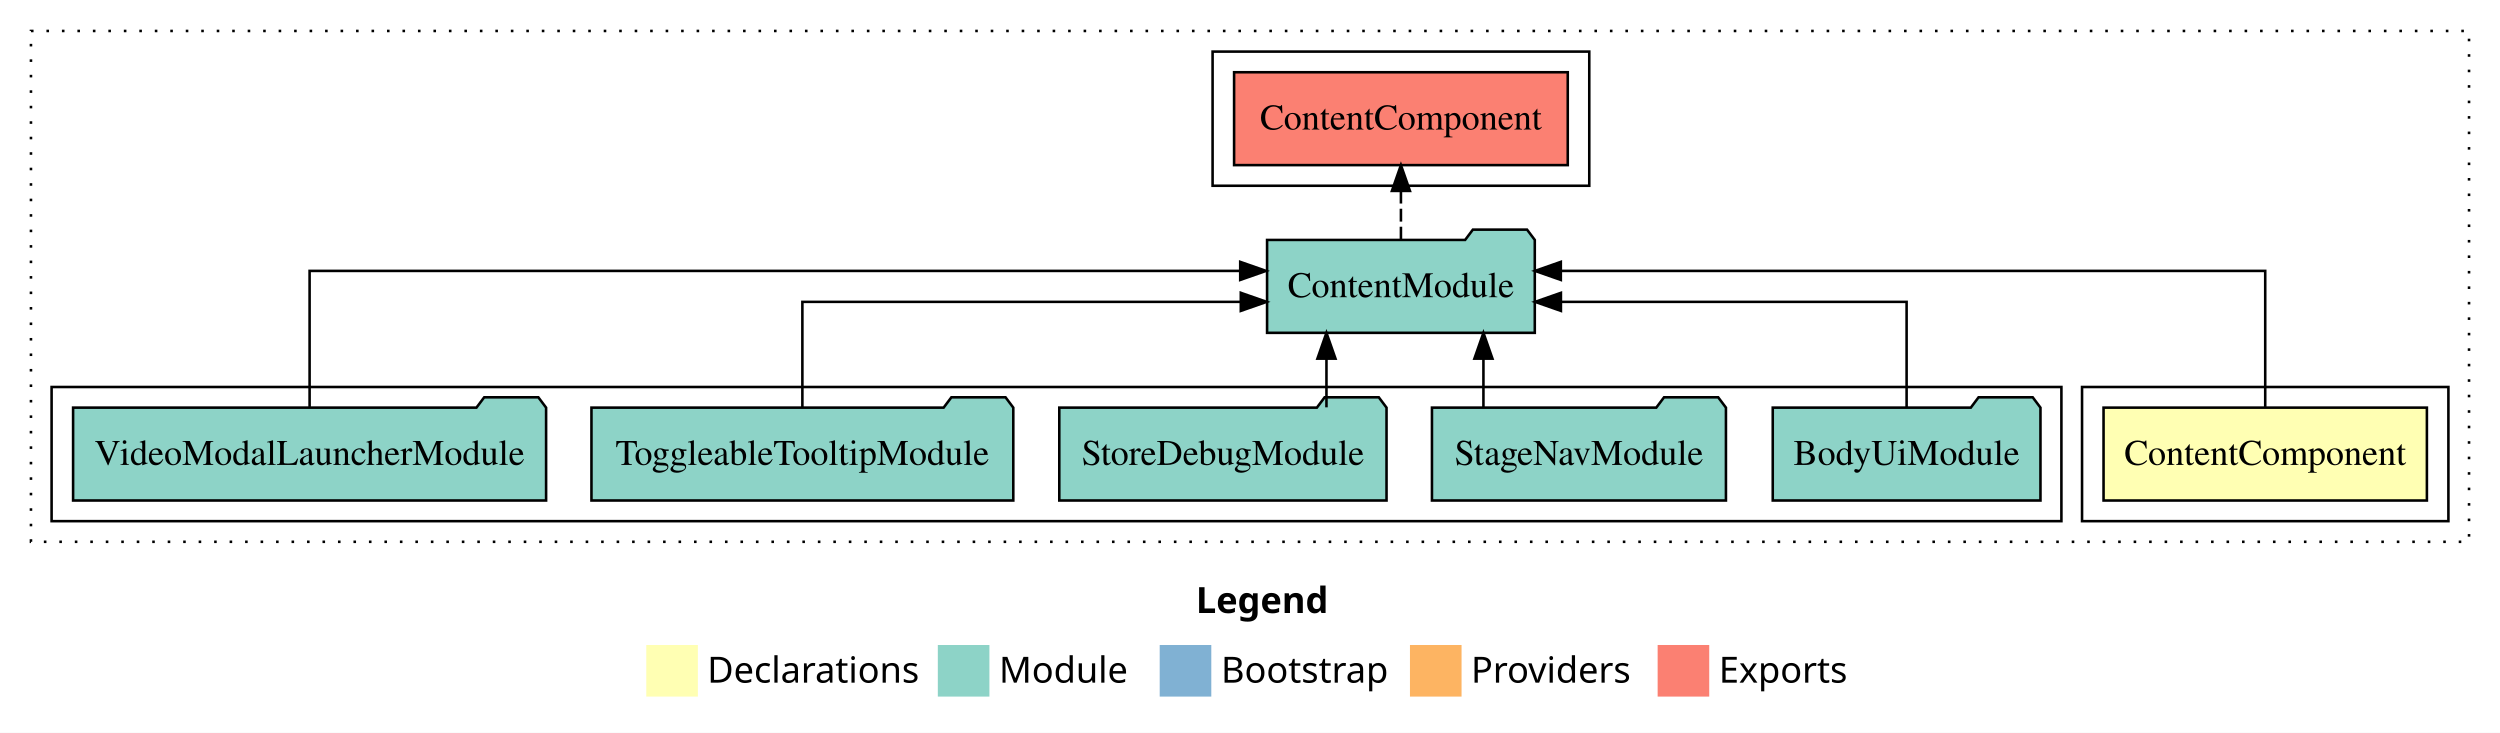
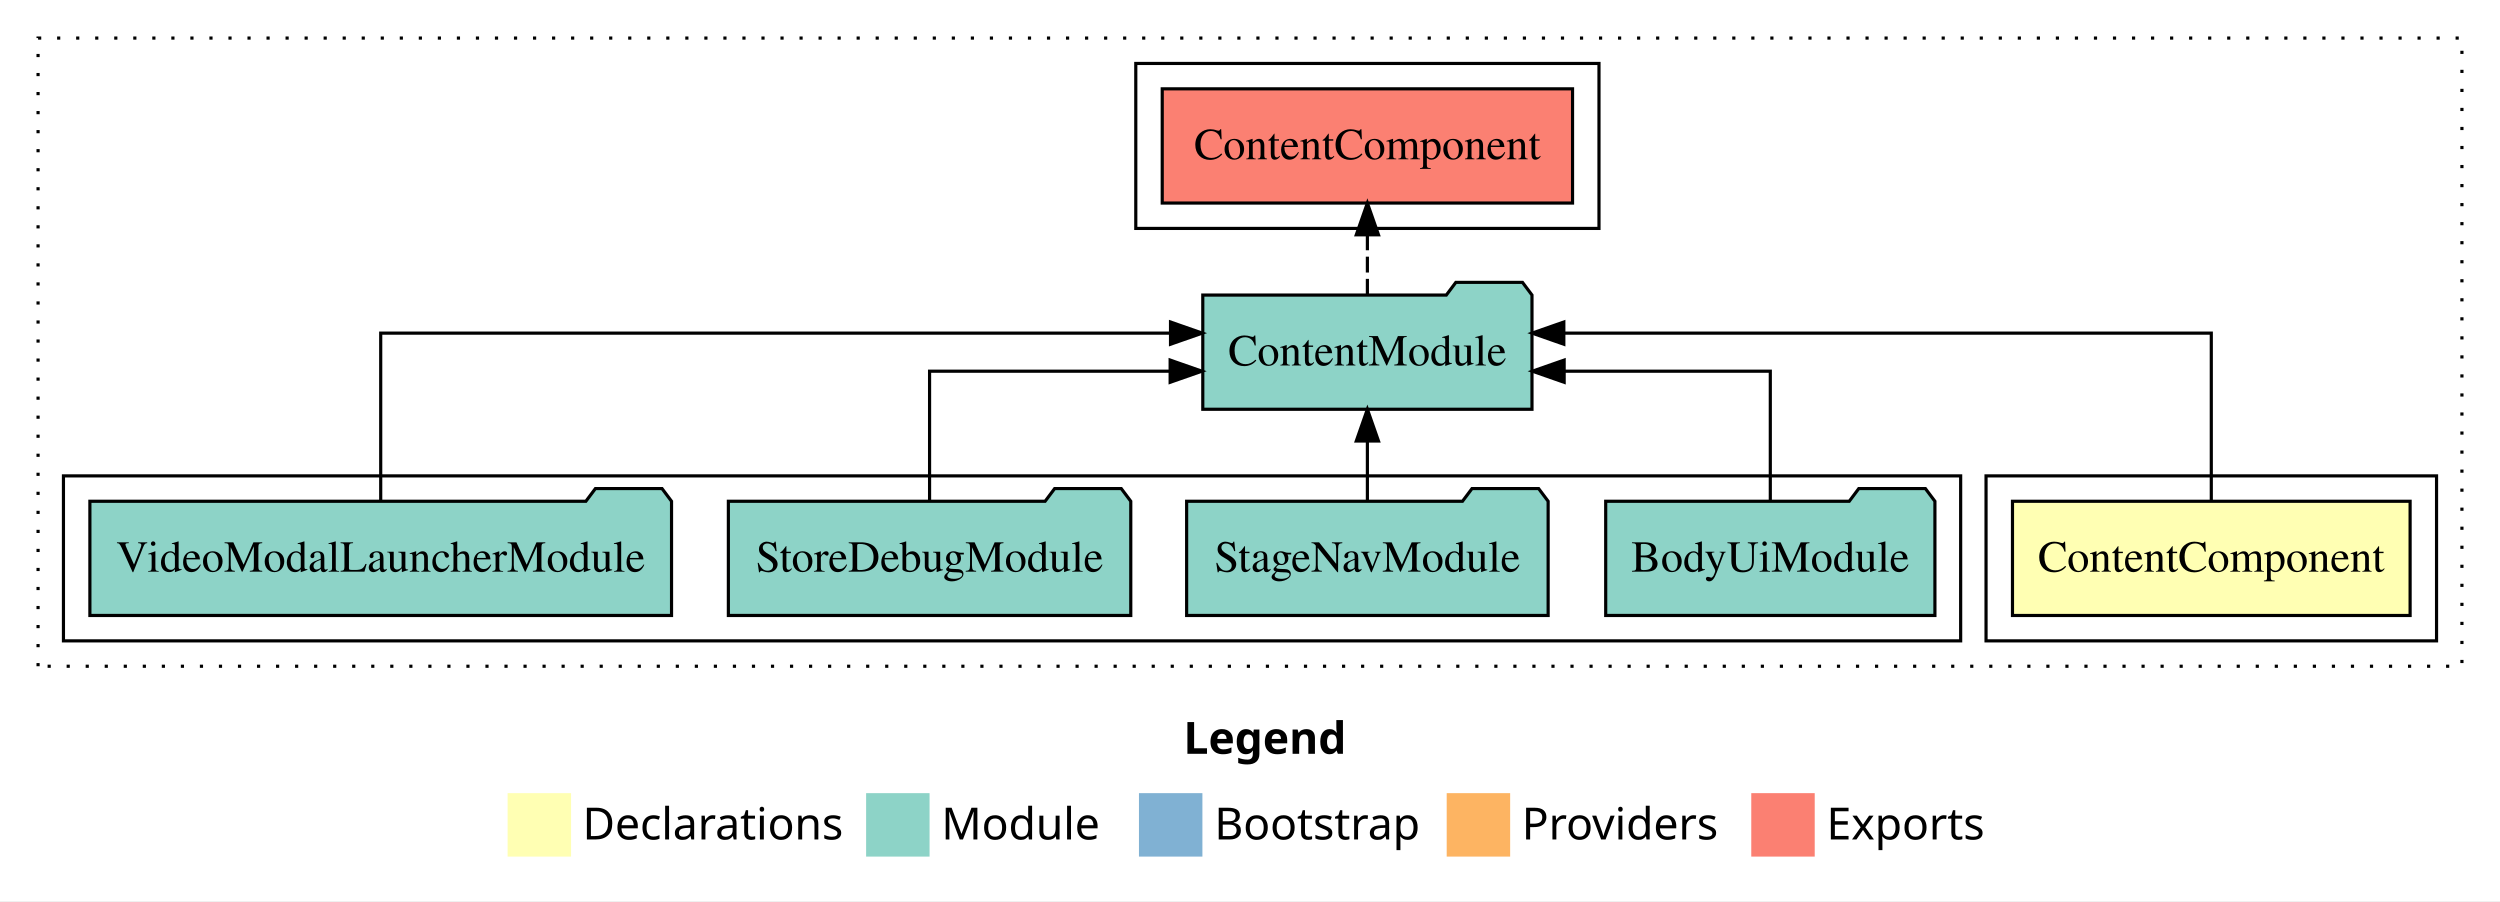
- <svg xmlns="http://www.w3.org/2000/svg" width="969pt" height="284pt" viewBox="0.00 0.00 969.00 284.00">
+ <svg xmlns="http://www.w3.org/2000/svg" width="788pt" height="284pt" viewBox="0.00 0.00 788.00 284.00">
  <g id="graph0" class="graph" transform="scale(1 1) rotate(0) translate(4 280)">
-     <polygon fill="#ffffff" stroke="transparent" points="-4,4 -4,-280 965,-280 965,4 -4,4" />
-     <text text-anchor="start" x="459.509" y="-42.4" font-family="sans-serif" font-weight="bold" font-size="14.00" fill="#000000">Legend</text>
-     <polygon fill="#ffffb3" stroke="transparent" points="246.5,-10 246.5,-30 266.5,-30 266.5,-10 246.5,-10" />
-     <text text-anchor="start" x="270.129" y="-15.4" font-family="sans-serif" font-size="14.00" fill="#000000">  Declarations</text>
-     <polygon fill="#8dd3c7" stroke="transparent" points="359.5,-10 359.5,-30 379.5,-30 379.5,-10 359.5,-10" />
-     <text text-anchor="start" x="383.225" y="-15.4" font-family="sans-serif" font-size="14.00" fill="#000000">  Module</text>
-     <polygon fill="#80b1d3" stroke="transparent" points="445.5,-10 445.5,-30 465.5,-30 465.5,-10 445.5,-10" />
-     <text text-anchor="start" x="469.281" y="-15.4" font-family="sans-serif" font-size="14.00" fill="#000000">  Bootstrap</text>
-     <polygon fill="#fdb462" stroke="transparent" points="542.5,-10 542.5,-30 562.5,-30 562.5,-10 542.5,-10" />
-     <text text-anchor="start" x="566.173" y="-15.4" font-family="sans-serif" font-size="14.00" fill="#000000">  Providers</text>
-     <polygon fill="#fb8072" stroke="transparent" points="638.5,-10 638.5,-30 658.5,-30 658.5,-10 638.5,-10" />
-     <text text-anchor="start" x="662.226" y="-15.4" font-family="sans-serif" font-size="14.00" fill="#000000">  Exports</text>
+     <polygon fill="#ffffff" stroke="transparent" points="-4,4 -4,-280 784,-280 784,4 -4,4" />
+     <text text-anchor="start" x="369.009" y="-42.4" font-family="sans-serif" font-weight="bold" font-size="14.00" fill="#000000">Legend</text>
+     <polygon fill="#ffffb3" stroke="transparent" points="156,-10 156,-30 176,-30 176,-10 156,-10" />
+     <text text-anchor="start" x="179.629" y="-15.4" font-family="sans-serif" font-size="14.00" fill="#000000">  Declarations</text>
+     <polygon fill="#8dd3c7" stroke="transparent" points="269,-10 269,-30 289,-30 289,-10 269,-10" />
+     <text text-anchor="start" x="292.725" y="-15.4" font-family="sans-serif" font-size="14.00" fill="#000000">  Module</text>
+     <polygon fill="#80b1d3" stroke="transparent" points="355,-10 355,-30 375,-30 375,-10 355,-10" />
+     <text text-anchor="start" x="378.781" y="-15.4" font-family="sans-serif" font-size="14.00" fill="#000000">  Bootstrap</text>
+     <polygon fill="#fdb462" stroke="transparent" points="452,-10 452,-30 472,-30 472,-10 452,-10" />
+     <text text-anchor="start" x="475.673" y="-15.4" font-family="sans-serif" font-size="14.00" fill="#000000">  Providers</text>
+     <polygon fill="#fb8072" stroke="transparent" points="548,-10 548,-30 568,-30 568,-10 548,-10" />
+     <text text-anchor="start" x="571.726" y="-15.4" font-family="sans-serif" font-size="14.00" fill="#000000">  Exports</text>
    <g id="clust1" class="cluster">
-       <polygon fill="none" stroke="#000000" stroke-dasharray="1,5" points="8,-70 8,-268 953,-268 953,-70 8,-70" />
+       <polygon fill="none" stroke="#000000" stroke-dasharray="1,5" points="8,-70 8,-268 772,-268 772,-70 8,-70" />
    </g>
    <g id="clust2" class="cluster">
-       <polygon fill="none" stroke="#000000" points="803,-78 803,-130 945,-130 945,-78 803,-78" />
+       <polygon fill="none" stroke="#000000" points="622,-78 622,-130 764,-130 764,-78 622,-78" />
    </g>
    <g id="clust4" class="cluster">
-       <polygon fill="none" stroke="#000000" points="16,-78 16,-130 795,-130 795,-78 16,-78" />
+       <polygon fill="none" stroke="#000000" points="16,-78 16,-130 614,-130 614,-78 16,-78" />
    </g>
    <g id="clust5" class="cluster">
-       <polygon fill="none" stroke="#000000" points="466,-208 466,-260 612,-260 612,-208 466,-208" />
+       <polygon fill="none" stroke="#000000" points="354,-208 354,-260 500,-260 500,-208 354,-208" />
    </g>
    <g id="node1" class="node">
-       <polygon fill="#ffffb3" stroke="#000000" points="936.665,-122 811.335,-122 811.335,-86 936.665,-86 936.665,-122" />
-       <text text-anchor="middle" x="874" y="-99.8" font-family="Times,serif" font-size="14.00" fill="#000000">ContentComponent</text>
+       <polygon fill="#ffffb3" stroke="#000000" points="755.665,-122 630.335,-122 630.335,-86 755.665,-86 755.665,-122" />
+       <text text-anchor="middle" x="693" y="-99.8" font-family="Times,serif" font-size="14.00" fill="#000000">ContentComponent</text>
    </g>
    <g id="node2" class="node">
-       <polygon fill="#8dd3c7" stroke="#000000" points="590.882,-187 587.882,-191 566.882,-191 563.882,-187 487.118,-187 487.118,-151 590.882,-151 590.882,-187" />
-       <text text-anchor="middle" x="539" y="-164.8" font-family="Times,serif" font-size="14.00" fill="#000000">ContentModule</text>
+       <polygon fill="#8dd3c7" stroke="#000000" points="478.882,-187 475.882,-191 454.882,-191 451.882,-187 375.118,-187 375.118,-151 478.882,-151 478.882,-187" />
+       <text text-anchor="middle" x="427" y="-164.8" font-family="Times,serif" font-size="14.00" fill="#000000">ContentModule</text>
    </g>
    <g id="edge1" class="edge">
-       <path fill="none" stroke="#000000" d="M874,-122.284C874,-143.321 874,-175 874,-175 874,-175 600.976,-175 600.976,-175" />
-       <polygon fill="#000000" stroke="#000000" points="600.976,-171.5 590.976,-175 600.976,-178.5 600.976,-171.5" />
+       <path fill="none" stroke="#000000" d="M693,-122.284C693,-143.321 693,-175 693,-175 693,-175 488.919,-175 488.919,-175" />
+       <polygon fill="#000000" stroke="#000000" points="488.919,-171.5 478.919,-175 488.919,-178.5 488.919,-171.5" />
    </g>
-     <g id="node8" class="node">
-       <polygon fill="#fb8072" stroke="#000000" points="603.665,-252 474.335,-252 474.335,-216 603.665,-216 603.665,-252" />
-       <text text-anchor="middle" x="539" y="-229.8" font-family="Times,serif" font-size="14.00" fill="#000000">ContentComponent </text>
+     <g id="node7" class="node">
+       <polygon fill="#fb8072" stroke="#000000" points="491.665,-252 362.335,-252 362.335,-216 491.665,-216 491.665,-252" />
+       <text text-anchor="middle" x="427" y="-229.8" font-family="Times,serif" font-size="14.00" fill="#000000">ContentComponent </text>
    </g>
-     <g id="edge7" class="edge">
-       <path fill="none" stroke="#000000" stroke-dasharray="5,2" d="M539,-187.106C539,-187.106 539,-205.991 539,-205.991" />
-       <polygon fill="#000000" stroke="#000000" points="535.5,-205.991 539,-215.991 542.5,-205.991 535.5,-205.991" />
+     <g id="edge6" class="edge">
+       <path fill="none" stroke="#000000" stroke-dasharray="5,2" d="M427,-187.106C427,-187.106 427,-205.991 427,-205.991" />
+       <polygon fill="#000000" stroke="#000000" points="423.5,-205.991 427,-215.991 430.5,-205.991 423.5,-205.991" />
    </g>
    <g id="node3" class="node">
-       <polygon fill="#8dd3c7" stroke="#000000" points="786.884,-122 783.884,-126 762.884,-126 759.884,-122 683.116,-122 683.116,-86 786.884,-86 786.884,-122" />
-       <text text-anchor="middle" x="735" y="-99.8" font-family="Times,serif" font-size="14.00" fill="#000000">BodyUiModule</text>
+       <polygon fill="#8dd3c7" stroke="#000000" points="605.884,-122 602.884,-126 581.884,-126 578.884,-122 502.116,-122 502.116,-86 605.884,-86 605.884,-122" />
+       <text text-anchor="middle" x="554" y="-99.8" font-family="Times,serif" font-size="14.00" fill="#000000">BodyUiModule</text>
    </g>
    <g id="edge2" class="edge">
-       <path fill="none" stroke="#000000" d="M735,-122.022C735,-139.373 735,-163 735,-163 735,-163 601.01,-163 601.01,-163" />
-       <polygon fill="#000000" stroke="#000000" points="601.01,-159.5 591.01,-163 601.01,-166.5 601.01,-159.5" />
+       <path fill="none" stroke="#000000" d="M554,-122.022C554,-139.373 554,-163 554,-163 554,-163 489.022,-163 489.022,-163" />
+       <polygon fill="#000000" stroke="#000000" points="489.022,-159.5 479.022,-163 489.022,-166.5 489.022,-159.5" />
    </g>
    <g id="node4" class="node">
-       <polygon fill="#8dd3c7" stroke="#000000" points="664.973,-122 661.973,-126 640.973,-126 637.973,-122 551.027,-122 551.027,-86 664.973,-86 664.973,-122" />
-       <text text-anchor="middle" x="608" y="-99.8" font-family="Times,serif" font-size="14.00" fill="#000000">StageNavModule</text>
+       <polygon fill="#8dd3c7" stroke="#000000" points="483.973,-122 480.973,-126 459.973,-126 456.973,-122 370.027,-122 370.027,-86 483.973,-86 483.973,-122" />
+       <text text-anchor="middle" x="427" y="-99.8" font-family="Times,serif" font-size="14.00" fill="#000000">StageNavModule</text>
    </g>
    <g id="edge3" class="edge">
-       <path fill="none" stroke="#000000" d="M570.977,-122.106C570.977,-122.106 570.977,-140.991 570.977,-140.991" />
-       <polygon fill="#000000" stroke="#000000" points="567.477,-140.991 570.977,-150.991 574.477,-140.991 567.477,-140.991" />
+       <path fill="none" stroke="#000000" d="M427,-122.106C427,-122.106 427,-140.991 427,-140.991" />
+       <polygon fill="#000000" stroke="#000000" points="423.5,-140.991 427,-150.991 430.5,-140.991 423.5,-140.991" />
    </g>
    <g id="node5" class="node">
-       <polygon fill="#8dd3c7" stroke="#000000" points="533.42,-122 530.42,-126 509.42,-126 506.42,-122 406.58,-122 406.58,-86 533.42,-86 533.42,-122" />
-       <text text-anchor="middle" x="470" y="-99.8" font-family="Times,serif" font-size="14.00" fill="#000000">StoreDebugModule</text>
+       <polygon fill="#8dd3c7" stroke="#000000" points="352.42,-122 349.42,-126 328.42,-126 325.42,-122 225.58,-122 225.58,-86 352.42,-86 352.42,-122" />
+       <text text-anchor="middle" x="289" y="-99.8" font-family="Times,serif" font-size="14.00" fill="#000000">StoreDebugModule</text>
    </g>
    <g id="edge4" class="edge">
-       <path fill="none" stroke="#000000" d="M510.134,-122.106C510.134,-122.106 510.134,-140.991 510.134,-140.991" />
-       <polygon fill="#000000" stroke="#000000" points="506.634,-140.991 510.134,-150.991 513.634,-140.991 506.634,-140.991" />
+       <path fill="none" stroke="#000000" d="M289,-122.022C289,-139.373 289,-163 289,-163 289,-163 364.828,-163 364.828,-163" />
+       <polygon fill="#000000" stroke="#000000" points="364.828,-166.5 374.828,-163 364.828,-159.5 364.828,-166.5" />
    </g>
    <g id="node6" class="node">
-       <polygon fill="#8dd3c7" stroke="#000000" points="388.752,-122 385.752,-126 364.752,-126 361.752,-122 225.248,-122 225.248,-86 388.752,-86 388.752,-122" />
-       <text text-anchor="middle" x="307" y="-99.8" font-family="Times,serif" font-size="14.00" fill="#000000">ToggleableTooltipModule</text>
-     </g>
-     <g id="edge5" class="edge">
-       <path fill="none" stroke="#000000" d="M307,-122.022C307,-139.373 307,-163 307,-163 307,-163 476.935,-163 476.935,-163" />
-       <polygon fill="#000000" stroke="#000000" points="476.935,-166.5 486.935,-163 476.935,-159.5 476.935,-166.5" />
-     </g>
-     <g id="node7" class="node">
      <polygon fill="#8dd3c7" stroke="#000000" points="207.668,-122 204.668,-126 183.668,-126 180.668,-122 24.331,-122 24.331,-86 207.668,-86 207.668,-122" />
      <text text-anchor="middle" x="116" y="-99.8" font-family="Times,serif" font-size="14.00" fill="#000000">VideoModalLauncherModule</text>
    </g>
-     <g id="edge6" class="edge">
-       <path fill="none" stroke="#000000" d="M116,-122.284C116,-143.321 116,-175 116,-175 116,-175 476.708,-175 476.708,-175" />
-       <polygon fill="#000000" stroke="#000000" points="476.708,-178.5 486.708,-175 476.708,-171.5 476.708,-178.5" />
+     <g id="edge5" class="edge">
+       <path fill="none" stroke="#000000" d="M116,-122.284C116,-143.321 116,-175 116,-175 116,-175 364.946,-175 364.946,-175" />
+       <polygon fill="#000000" stroke="#000000" points="364.946,-178.5 374.946,-175 364.946,-171.5 364.946,-178.5" />
    </g>
  </g>
</svg>
